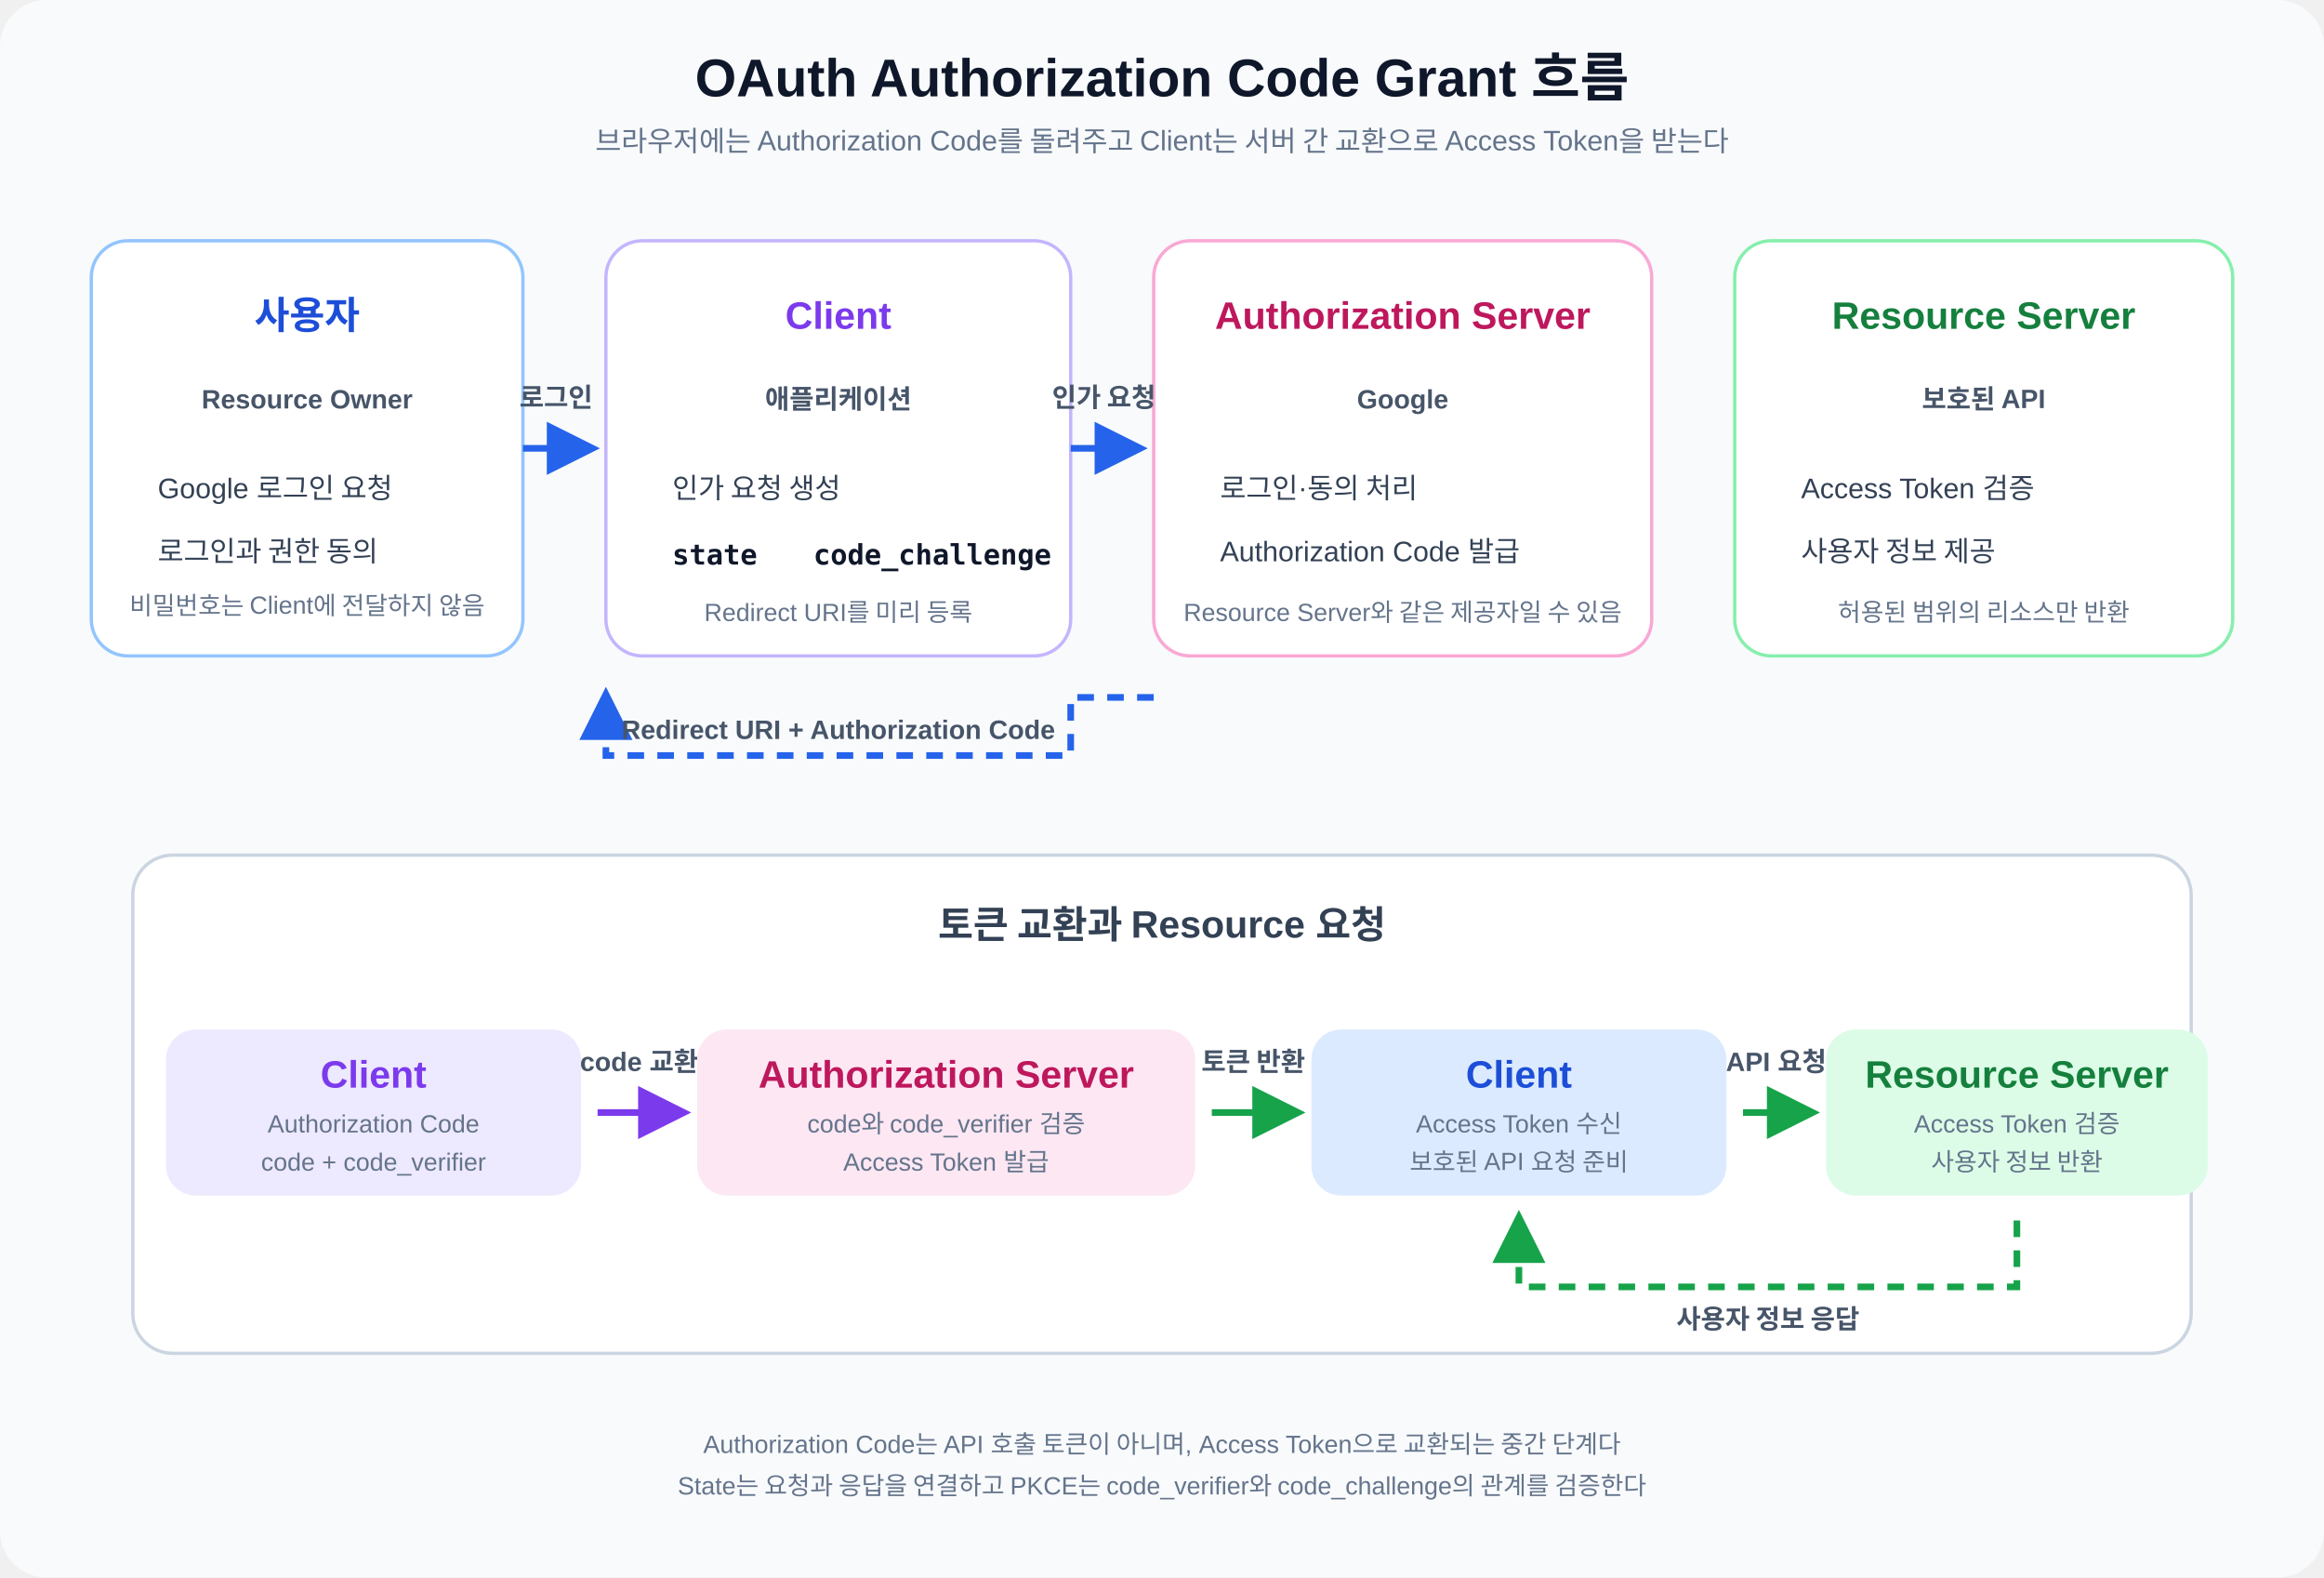
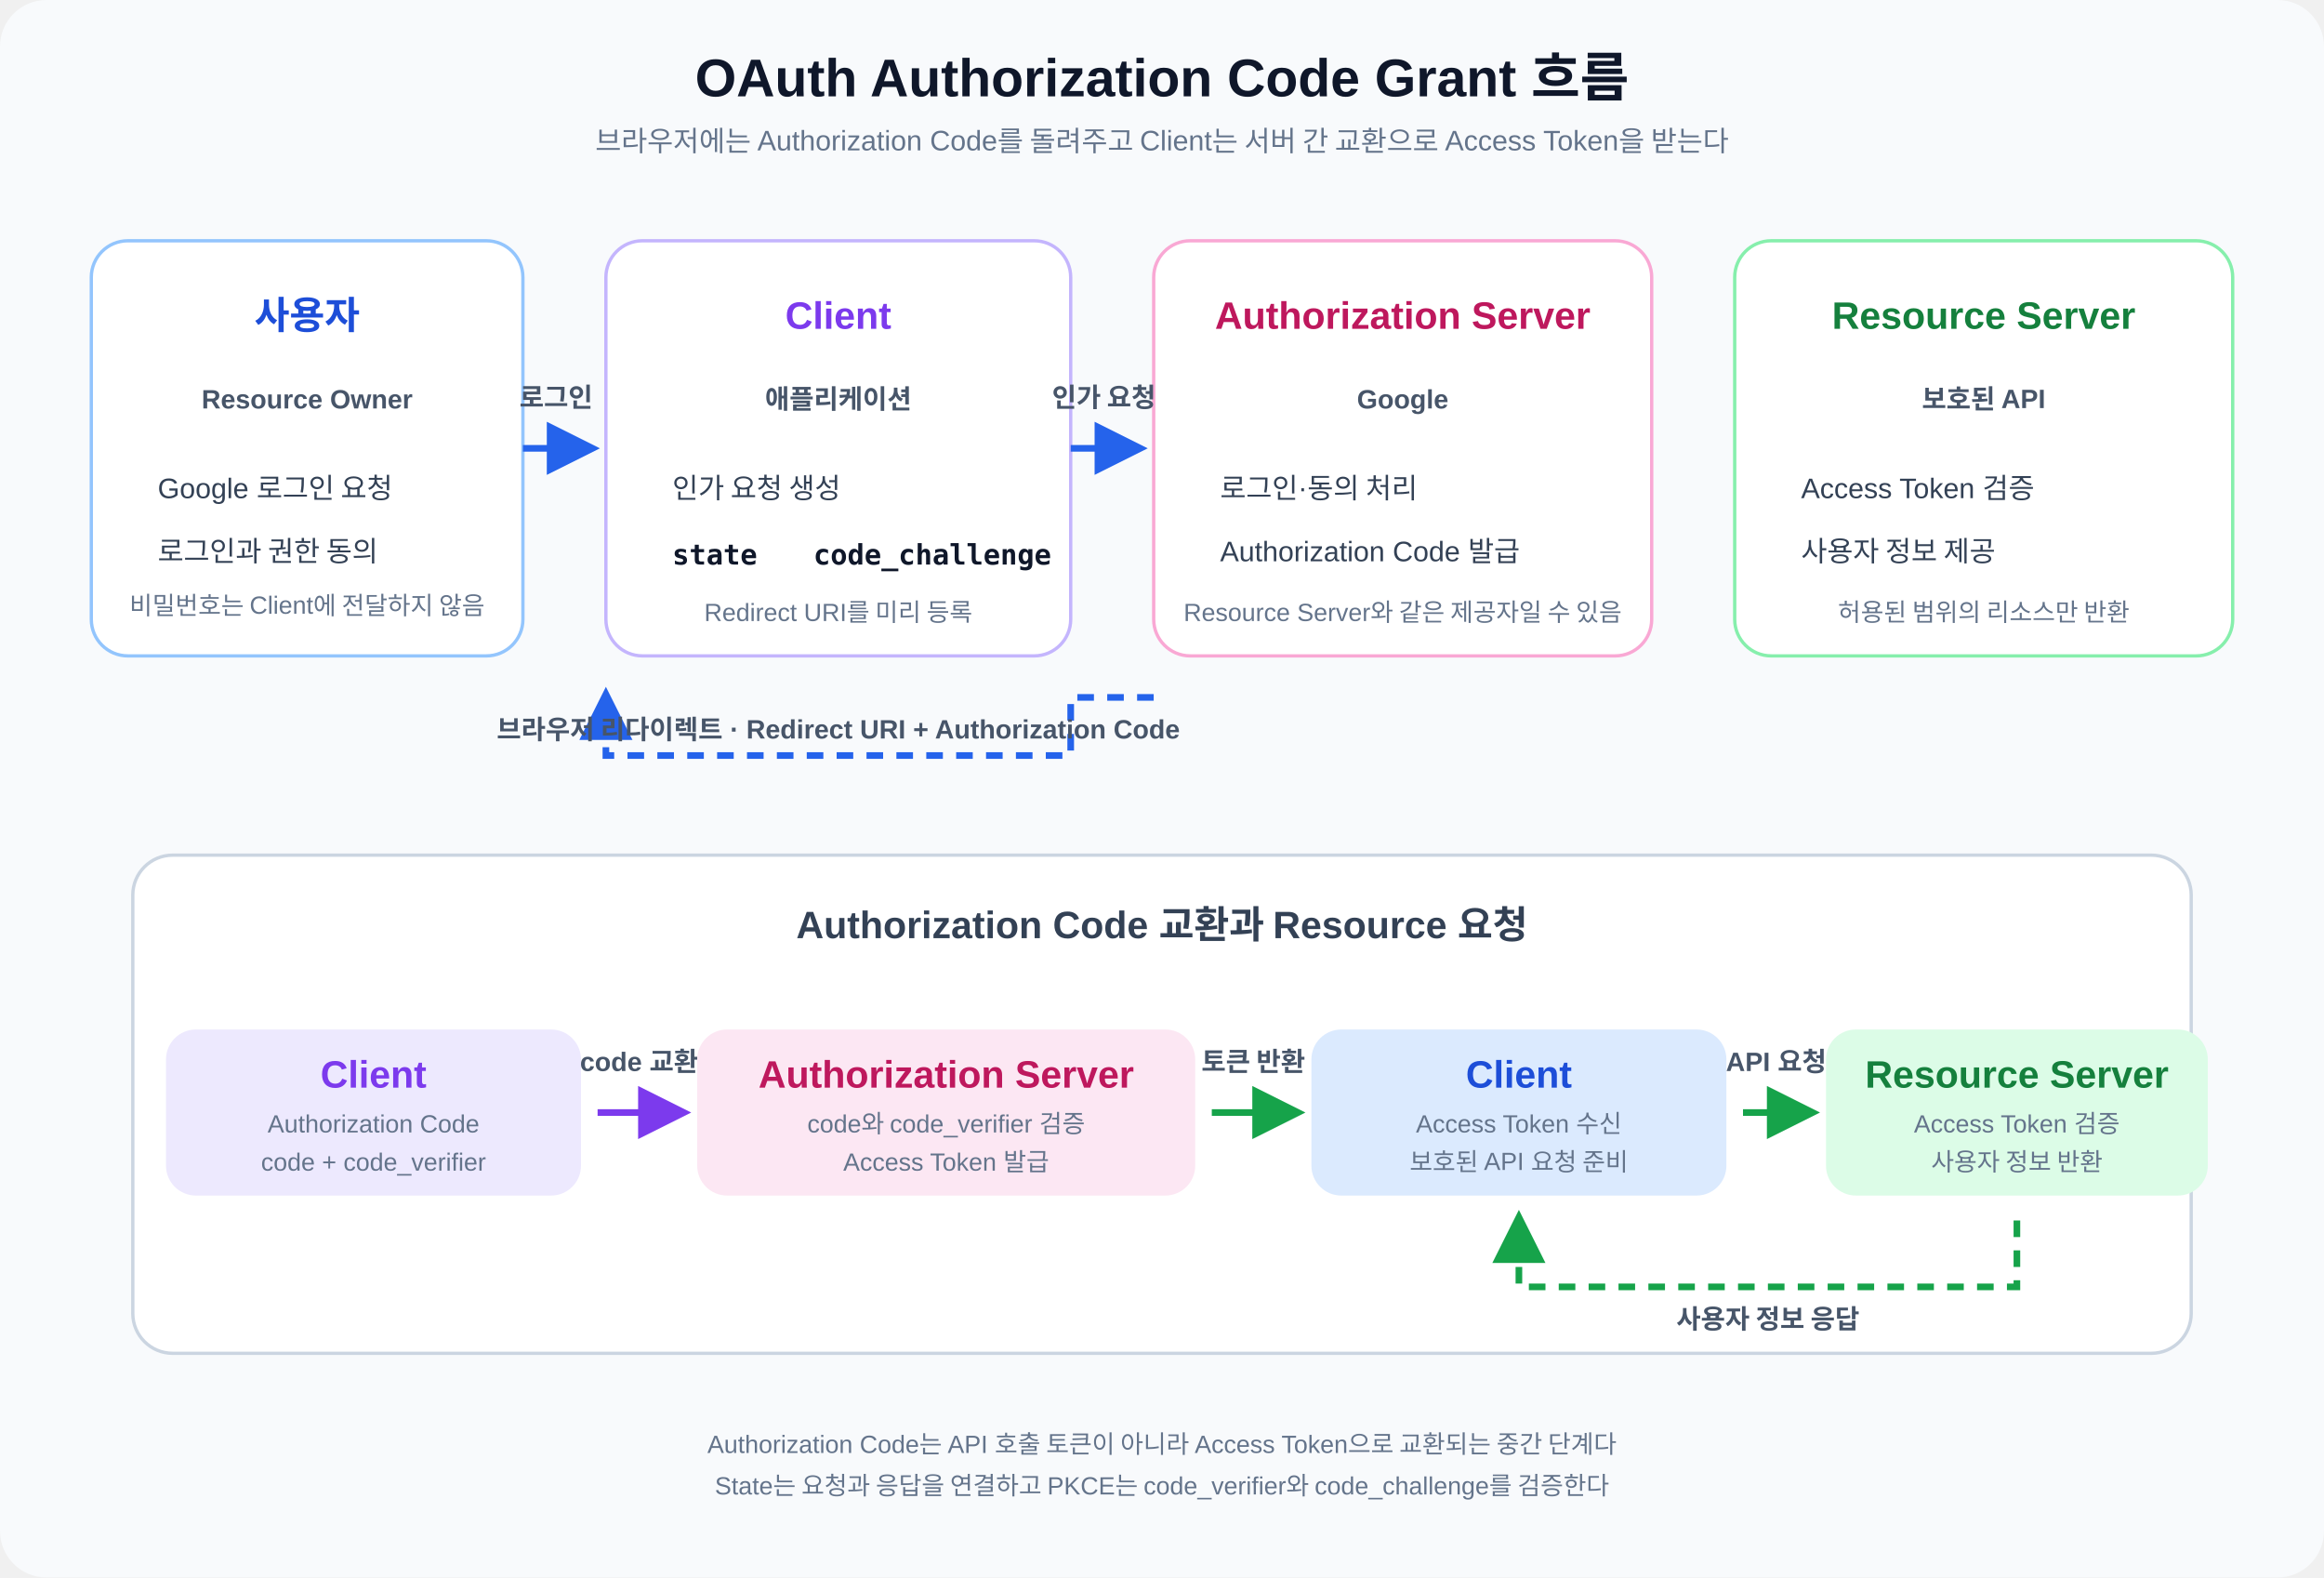
<svg xmlns="http://www.w3.org/2000/svg" width="1400" height="950" viewBox="0 0 1400 950" role="img" aria-labelledby="title desc">
  <defs>
    <style>
      .bg { fill: #f8fafc; }
      .title { font: 700 32px Arial, "Malgun Gothic", sans-serif; fill: #0f172a; text-anchor: middle; }
      .subtitle { font: 500 17px Arial, "Malgun Gothic", sans-serif; fill: #64748b; text-anchor: middle; }
      .heading { font: 700 23px Arial, "Malgun Gothic", sans-serif; text-anchor: middle; }
      .label { font: 700 16px Arial, "Malgun Gothic", sans-serif; fill: #475569; text-anchor: middle; }
      .body { font: 500 17px Arial, "Malgun Gothic", sans-serif; fill: #334155; }
      .small { font: 500 15px Arial, "Malgun Gothic", sans-serif; fill: #64748b; text-anchor: middle; }
      .mono { font: 600 17px Consolas, "Malgun Gothic", monospace; fill: #0f172a; }
      .card { fill: #ffffff; stroke-width: 2; rx: 22; }
      .request { stroke: #2563eb; stroke-width: 4; fill: none; marker-end: url(#arrow-blue); }
      .code { stroke: #7c3aed; stroke-width: 4; fill: none; marker-end: url(#arrow-purple); }
      .token { stroke: #16a34a; stroke-width: 4; fill: none; marker-end: url(#arrow-green); }
      .dashed { stroke-dasharray: 10 8; }
    </style>
    <marker id="arrow-blue" viewBox="0 0 10 10" refX="8" refY="5" markerWidth="8" markerHeight="8" orient="auto-start-reverse">
      <path d="M 0 0 L 10 5 L 0 10 z" fill="#2563eb" />
    </marker>
    <marker id="arrow-purple" viewBox="0 0 10 10" refX="8" refY="5" markerWidth="8" markerHeight="8" orient="auto-start-reverse">
      <path d="M 0 0 L 10 5 L 0 10 z" fill="#7c3aed" />
    </marker>
    <marker id="arrow-green" viewBox="0 0 10 10" refX="8" refY="5" markerWidth="8" markerHeight="8" orient="auto-start-reverse">
      <path d="M 0 0 L 10 5 L 0 10 z" fill="#16a34a" />
    </marker>
  </defs>
  <rect class="bg" width="1400" height="950" rx="28" />
  <text class="title" x="700" y="58">OAuth Authorization Code Grant 흐름</text>
  <text class="subtitle" x="700" y="91">브라우저에는 Authorization Code를 돌려주고 Client는 서버 간 교환으로 Access Token을 받는다</text>
  <rect class="card" x="55" y="145" width="260" height="250" stroke="#93c5fd" />
  <text class="heading" x="185" y="198" fill="#1d4ed8">사용자</text>
  <text class="label" x="185" y="246">Resource Owner</text>
  <text class="body" x="95" y="300">Google 로그인 요청</text>
  <text class="body" x="95" y="338">로그인과 권한 동의</text>
  <text class="small" x="185" y="370">비밀번호는 Client에 전달하지 않음</text>
  <rect class="card" x="365" y="145" width="280" height="250" stroke="#c4b5fd" />
  <text class="heading" x="505" y="198" fill="#7c3aed">Client</text>
  <text class="label" x="505" y="246">애플리케이션</text>
  <text class="body" x="405" y="300">인가 요청 생성</text>
  <text class="mono" x="405" y="340">state</text>
  <text class="mono" x="490" y="340">code_challenge</text>
  <text class="small" x="505" y="374">Redirect URI를 미리 등록</text>
  <rect class="card" x="695" y="145" width="300" height="250" stroke="#f9a8d4" />
  <text class="heading" x="845" y="198" fill="#be185d">Authorization Server</text>
  <text class="label" x="845" y="246">Google</text>
  <text class="body" x="735" y="300">로그인·동의 처리</text>
  <text class="body" x="735" y="338">Authorization Code 발급</text>
  <text class="small" x="845" y="374">Resource Server와 같은 제공자일 수 있음</text>
  <rect class="card" x="1045" y="145" width="300" height="250" stroke="#86efac" />
  <text class="heading" x="1195" y="198" fill="#15803d">Resource Server</text>
  <text class="label" x="1195" y="246">보호된 API</text>
  <text class="body" x="1085" y="300">Access Token 검증</text>
  <text class="body" x="1085" y="338">사용자 정보 제공</text>
  <text class="small" x="1195" y="374">허용된 범위의 리소스만 반환</text>
  <path class="request" d="M 315 270 L 355 270" />
  <text class="label" x="335" y="245">로그인</text>
  <path class="request" d="M 645 270 L 685 270" />
  <text class="label" x="665" y="245">인가 요청</text>
  <path class="request dashed" d="M 695 420 L 645 420 L 645 455 L 365 455 L 365 420" />
-   <text class="label" x="505" y="445" fill="#7c3aed">Redirect URI + Authorization Code</text>
+   <text class="label" x="505" y="445" fill="#7c3aed">브라우저 리다이렉트 · Redirect URI + Authorization Code</text>
  <rect x="80" y="515" width="1240" height="300" rx="24" fill="#ffffff" stroke="#cbd5e1" stroke-width="2" />
-   <text class="heading" x="700" y="565" fill="#334155">토큰 교환과 Resource 요청</text>
+   <text class="heading" x="700" y="565" fill="#334155">Authorization Code 교환과 Resource 요청</text>
  <rect x="100" y="620" width="250" height="100" rx="18" fill="#ede9fe" />
  <text class="heading" x="225" y="655" fill="#7c3aed">Client</text>
  <text class="small" x="225" y="682">Authorization Code</text>
  <text class="small" x="225" y="705">code + code_verifier</text>
  <path class="code" d="M 360 670 L 410 670" />
  <text class="label" x="385" y="645" fill="#7c3aed">code 교환</text>
  <rect x="420" y="620" width="300" height="100" rx="18" fill="#fce7f3" />
  <text class="heading" x="570" y="655" fill="#be185d">Authorization Server</text>
  <text class="small" x="570" y="682">code와 code_verifier 검증</text>
  <text class="small" x="570" y="705">Access Token 발급</text>
  <path class="token" d="M 730 670 L 780 670" />
  <text class="label" x="755" y="645" fill="#15803d">토큰 반환</text>
  <rect x="790" y="620" width="250" height="100" rx="18" fill="#dbeafe" />
  <text class="heading" x="915" y="655" fill="#1d4ed8">Client</text>
  <text class="small" x="915" y="682">Access Token 수신</text>
  <text class="small" x="915" y="705">보호된 API 요청 준비</text>
  <path class="token" d="M 1050 670 L 1090 670" />
  <text class="label" x="1070" y="645" fill="#15803d">API 요청</text>
  <rect x="1100" y="620" width="230" height="100" rx="18" fill="#dcfce7" />
  <text class="heading" x="1215" y="655" fill="#15803d">Resource Server</text>
  <text class="small" x="1215" y="682">Access Token 검증</text>
  <text class="small" x="1215" y="705">사용자 정보 반환</text>
  <path class="token dashed" d="M 1215 735 L 1215 775 L 915 775 L 915 735" />
  <text class="label" x="1065" y="800" fill="#15803d">사용자 정보 응답</text>
-   <text class="small" x="700" y="875">Authorization Code는 API 호출 토큰이 아니며, Access Token으로 교환되는 중간 단계다</text>
-   <text class="small" x="700" y="900">State는 요청과 응답을 연결하고 PKCE는 code_verifier와 code_challenge의 관계를 검증한다</text>
+   <text class="small" x="700" y="875">Authorization Code는 API 호출 토큰이 아니라 Access Token으로 교환되는 중간 단계다</text>
+   <text class="small" x="700" y="900">State는 요청과 응답을 연결하고 PKCE는 code_verifier와 code_challenge를 검증한다</text>
</svg>
